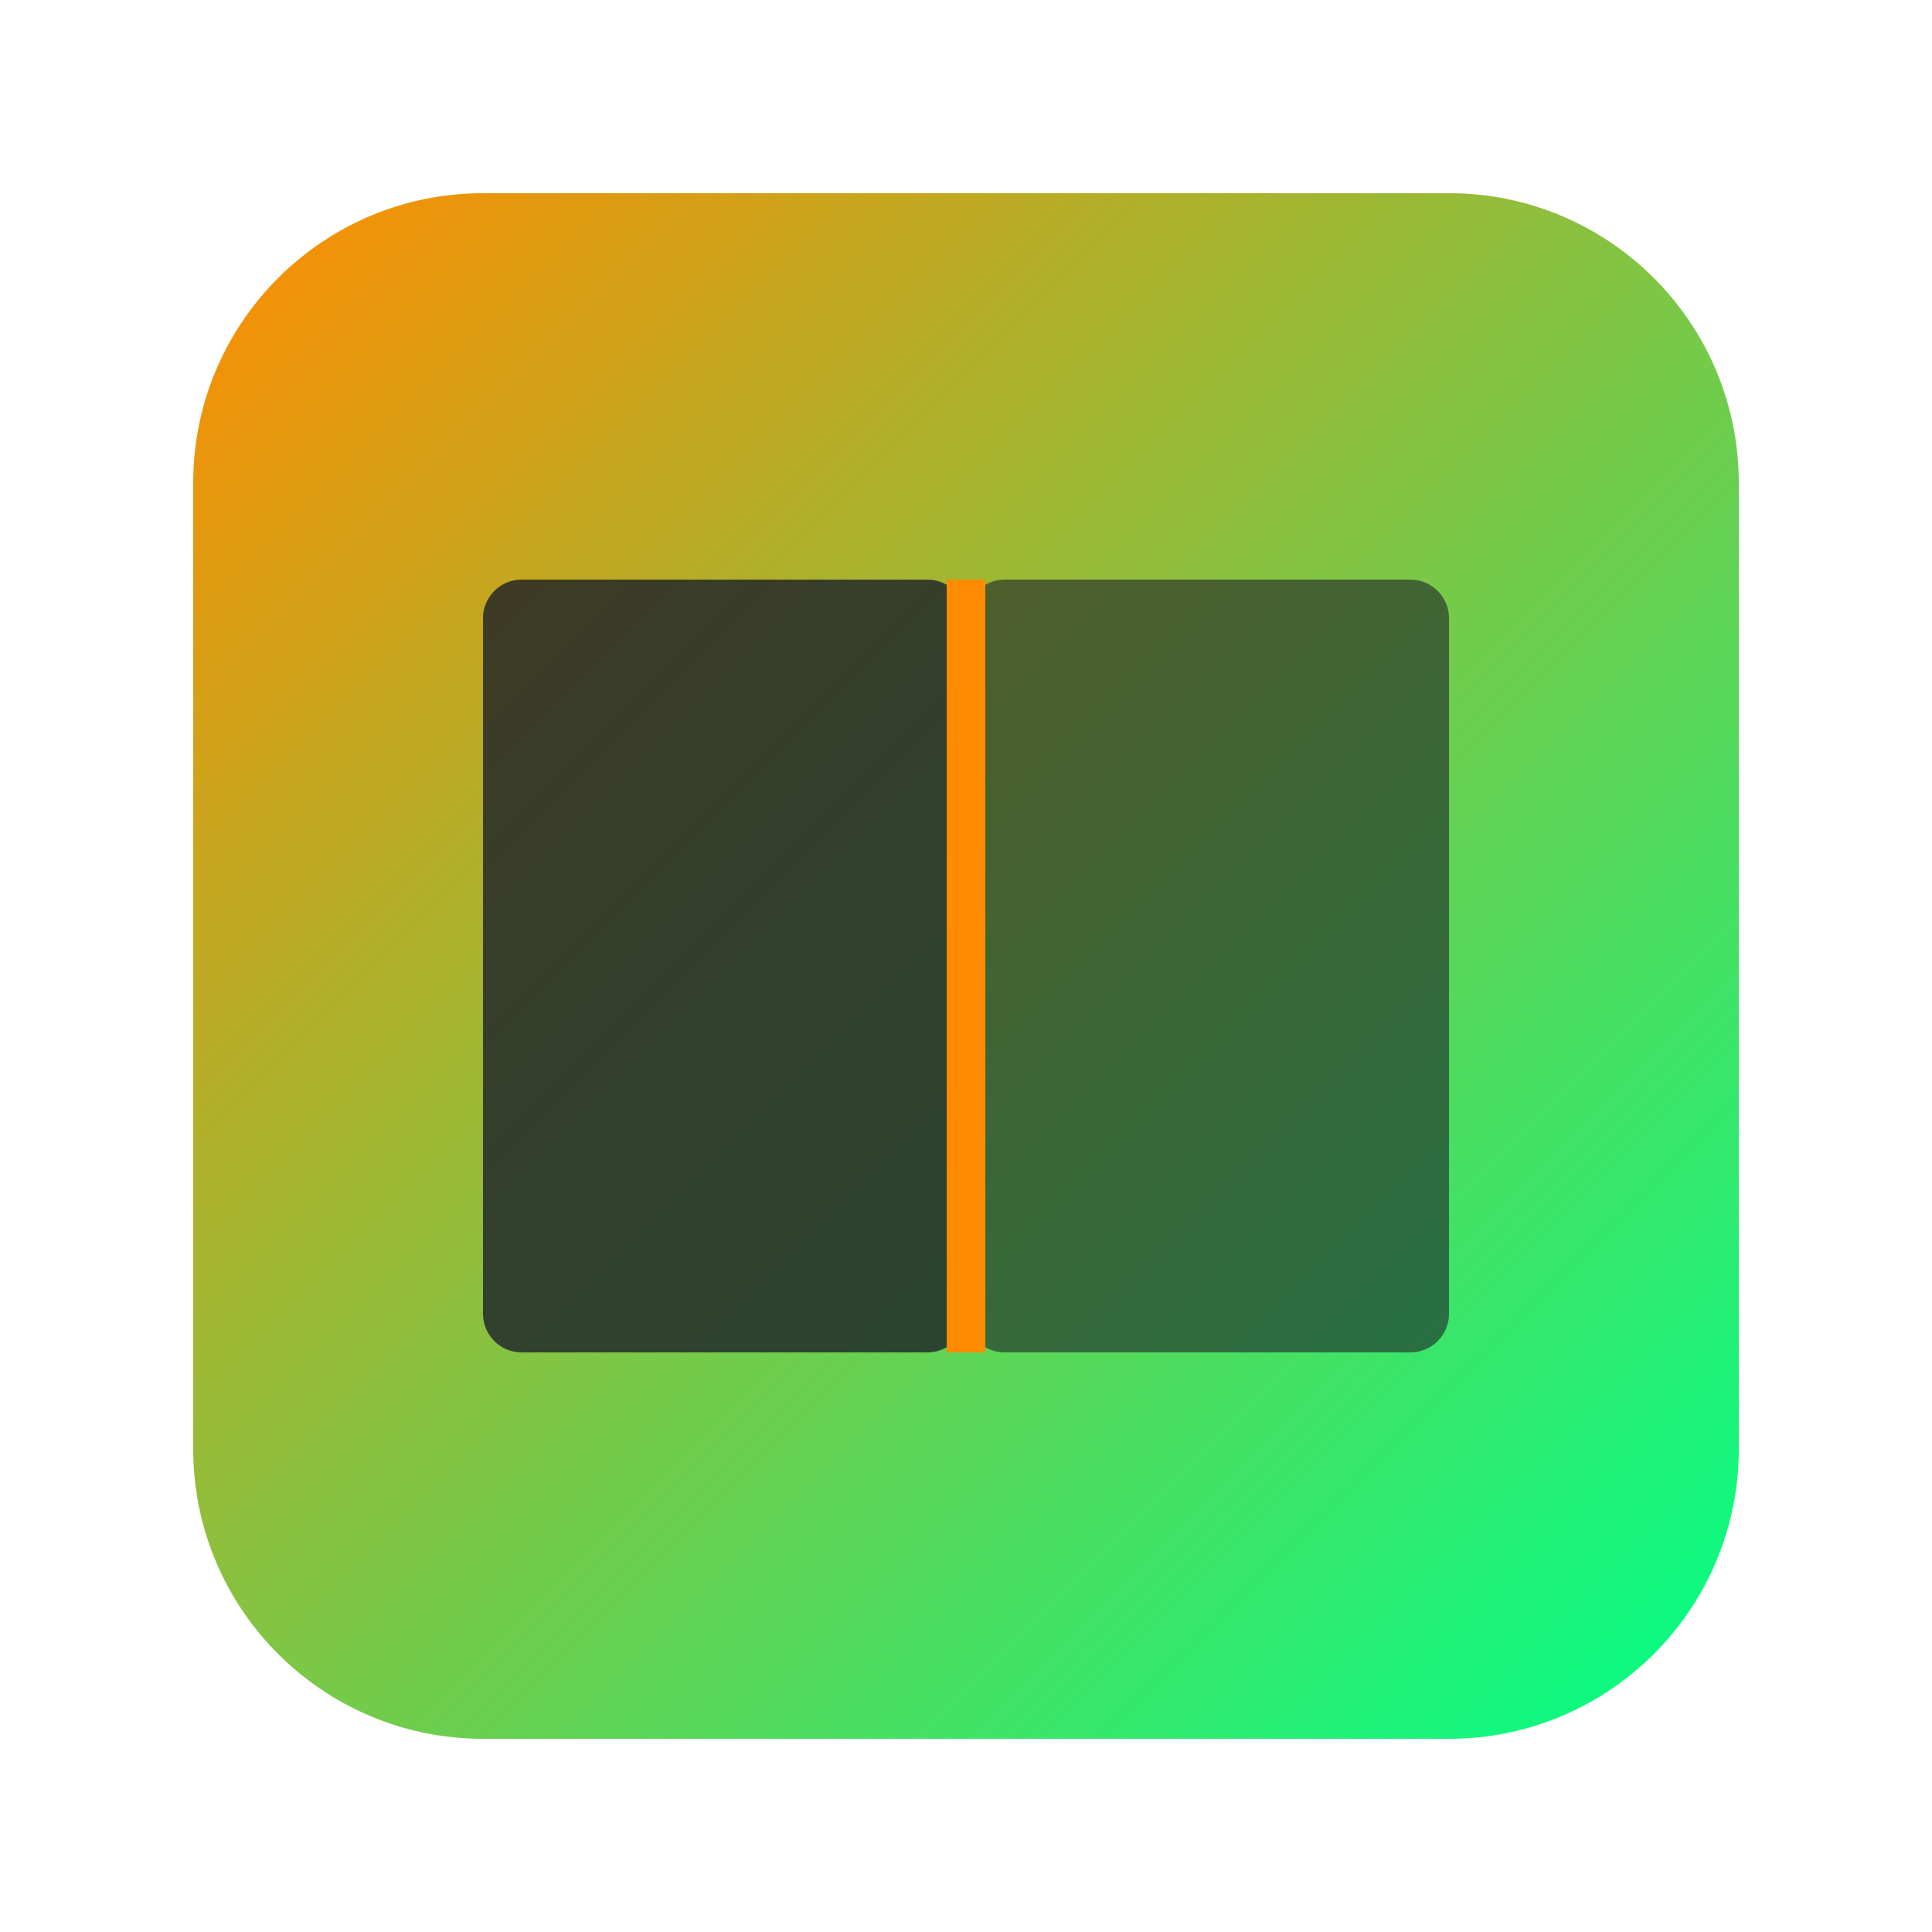
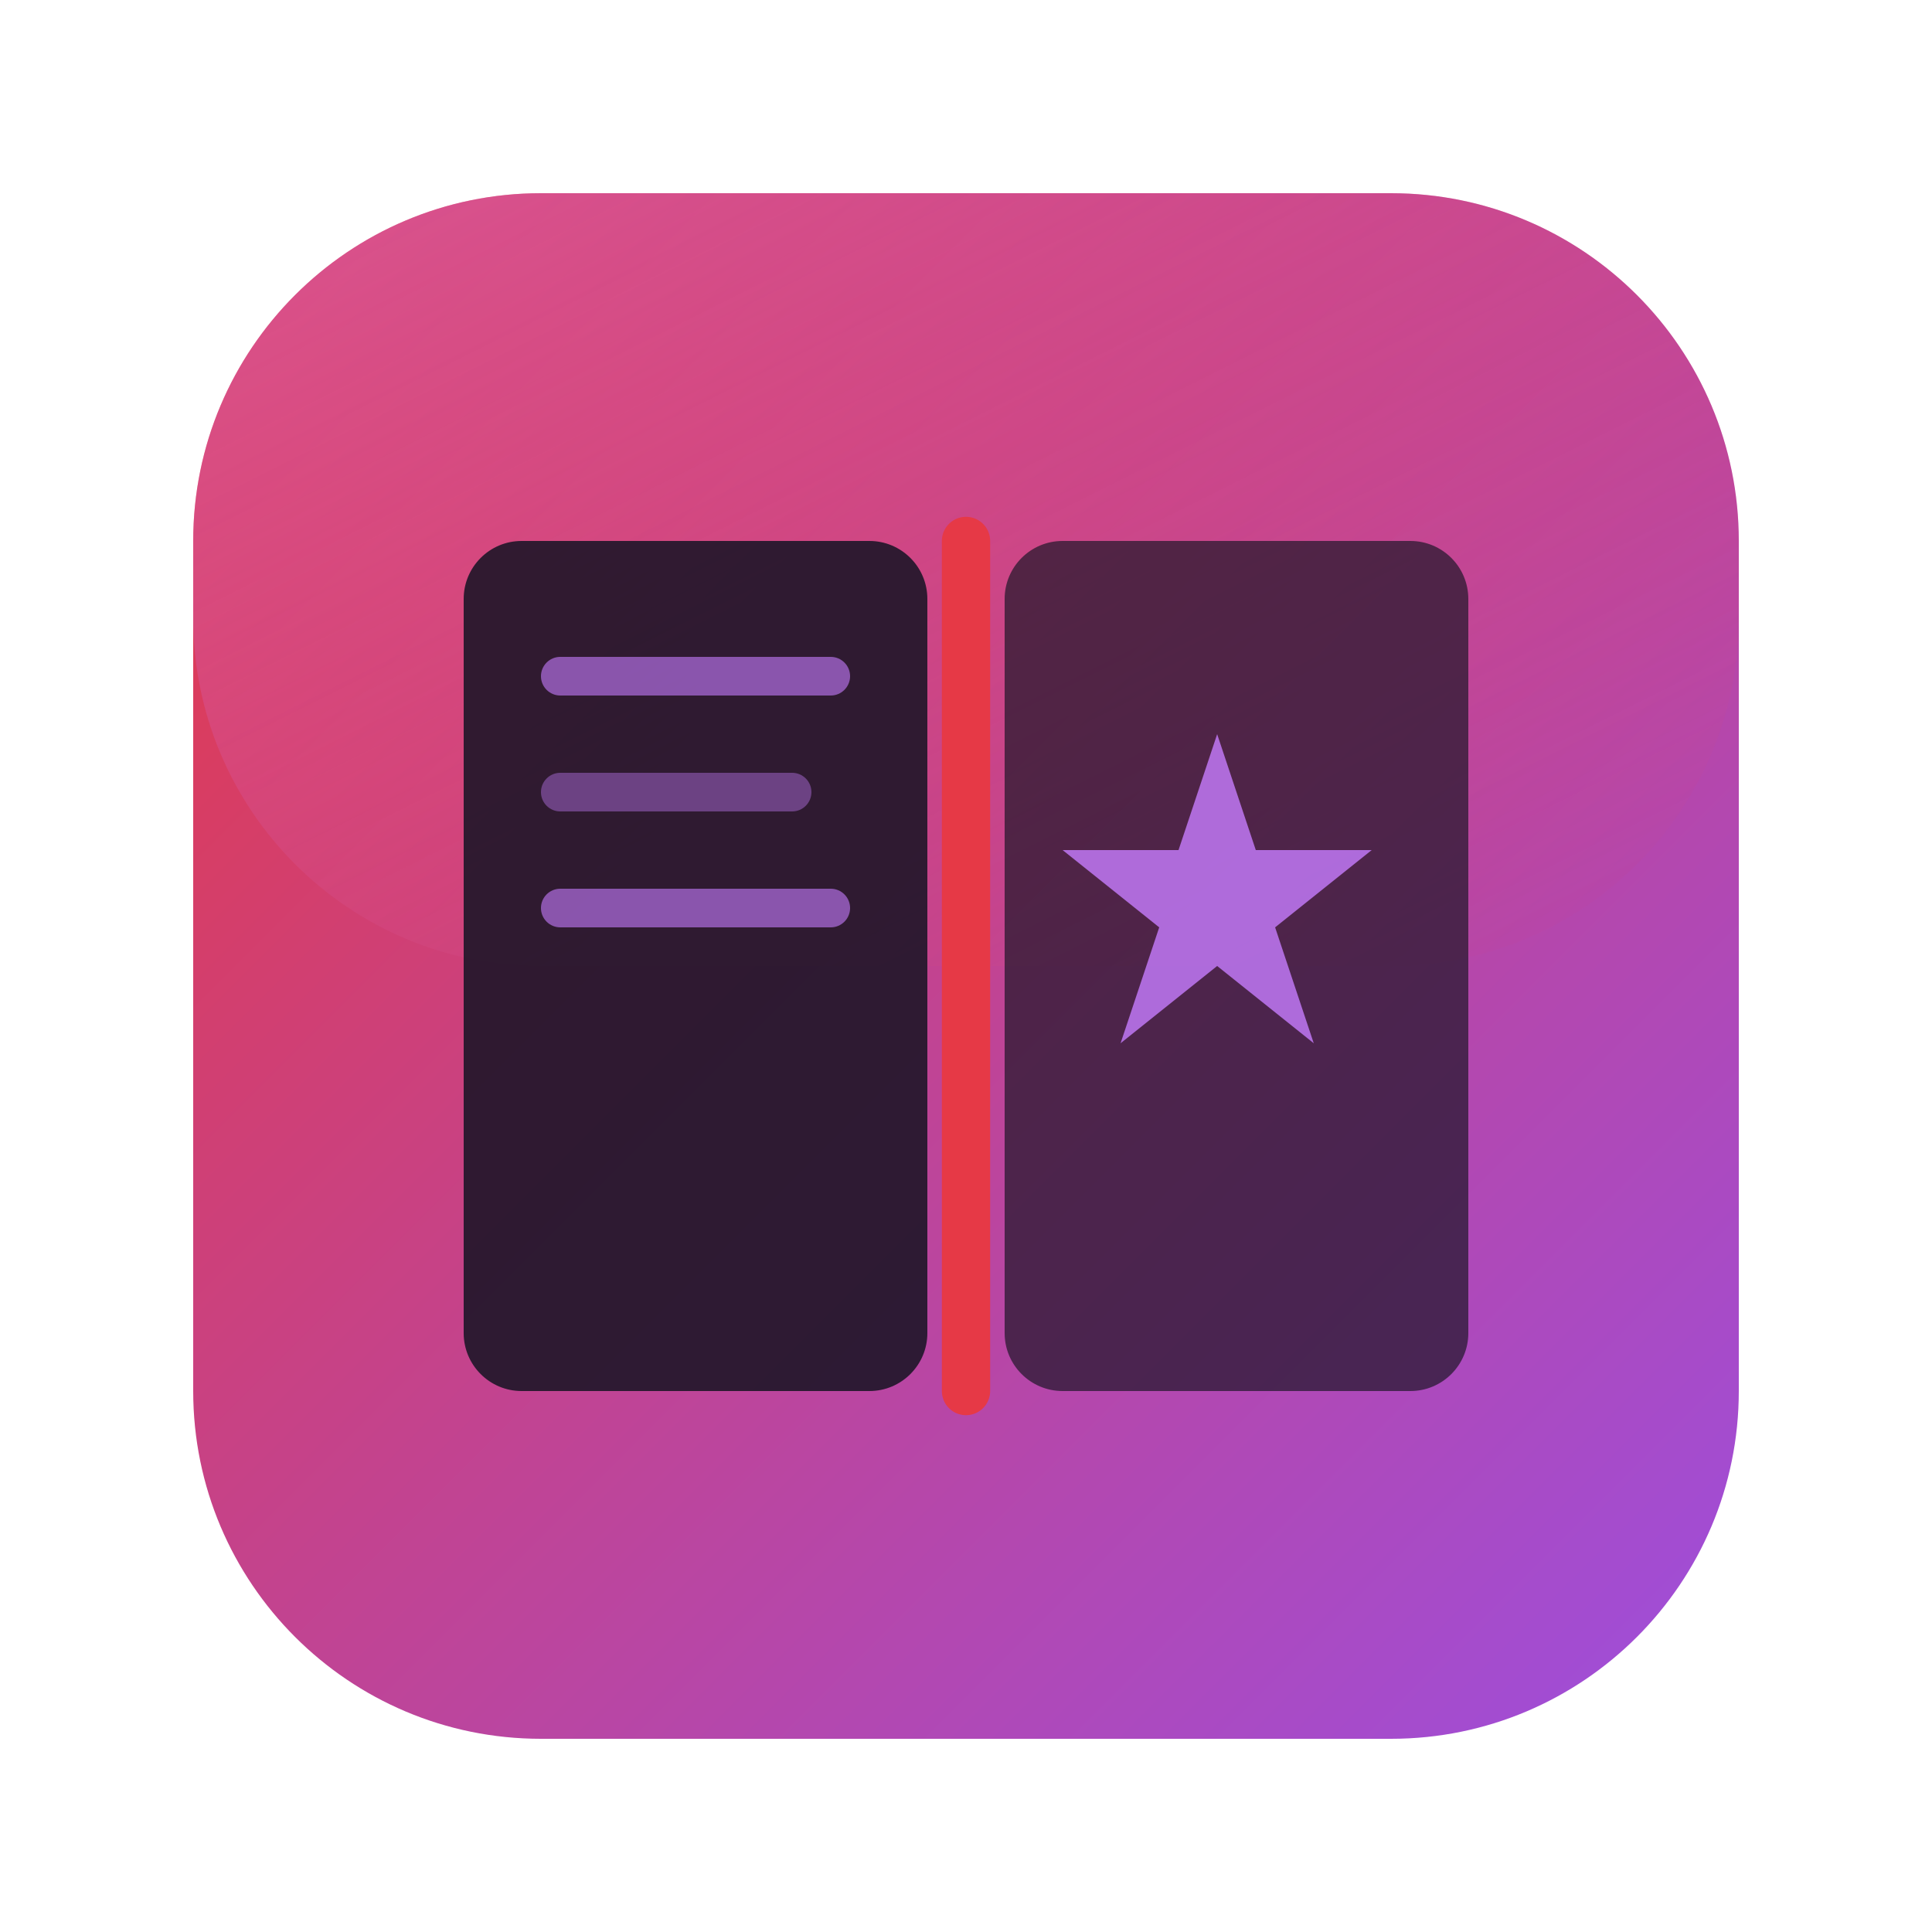
<svg xmlns="http://www.w3.org/2000/svg" viewBox="0 0 100 100">
  <defs>
    <linearGradient id="bgGradient" x1="0%" y1="0%" x2="100%" y2="100%">
-       <stop offset="0%" style="stop-color:#ff8c00;stop-opacity:1" />
-       <stop offset="100%" style="stop-color:#00ff88;stop-opacity:1" />
+       <stop offset="0%" style="stop-color:#e63946;stop-opacity:1" />
+       <stop offset="100%" style="stop-color:#9d4edd;stop-opacity:1" />
+     </linearGradient>
+     <linearGradient id="shineGradient" x1="0%" y1="0%" x2="100%" y2="100%">
+       <stop offset="0%" style="stop-color:#c77dff;stop-opacity:0.4" />
+       <stop offset="100%" style="stop-color:#e63946;stop-opacity:0" />
    </linearGradient>
  </defs>
-   <rect x="10" y="10" width="80" height="80" rx="15" fill="url(#bgGradient)" />
-   <rect x="25" y="30" width="25" height="40" rx="2" fill="#1c2128" opacity="0.8" />
-   <rect x="50" y="30" width="25" height="40" rx="2" fill="#1c2128" opacity="0.6" />
-   <line x1="50" y1="30" x2="50" y2="70" stroke="#ff8c00" stroke-width="2" />
+   <rect x="10" y="10" width="80" height="80" rx="18" fill="url(#bgGradient)" />
+   <rect x="10" y="10" width="80" height="40" rx="18" fill="url(#shineGradient)" />
+   <rect x="24" y="28" width="24" height="44" rx="3" fill="#1e1528" opacity="0.9" />
+   <rect x="52" y="28" width="24" height="44" rx="3" fill="#1e1528" opacity="0.7" />
+   <rect x="28" y="34" width="16" height="2" rx="1" fill="#c77dff" opacity="0.6" />
+   <rect x="28" y="40" width="14" height="2" rx="1" fill="#c77dff" opacity="0.4" />
+   <rect x="28" y="46" width="16" height="2" rx="1" fill="#c77dff" opacity="0.6" />
+   <polygon points="63,38 65,44 71,44 66,48 68,54 63,50 58,54 60,48 55,44 61,44" fill="#c77dff" opacity="0.8" />
+   <line x1="50" y1="28" x2="50" y2="72" stroke="#e63946" stroke-width="2.5" stroke-linecap="round" />
</svg>
